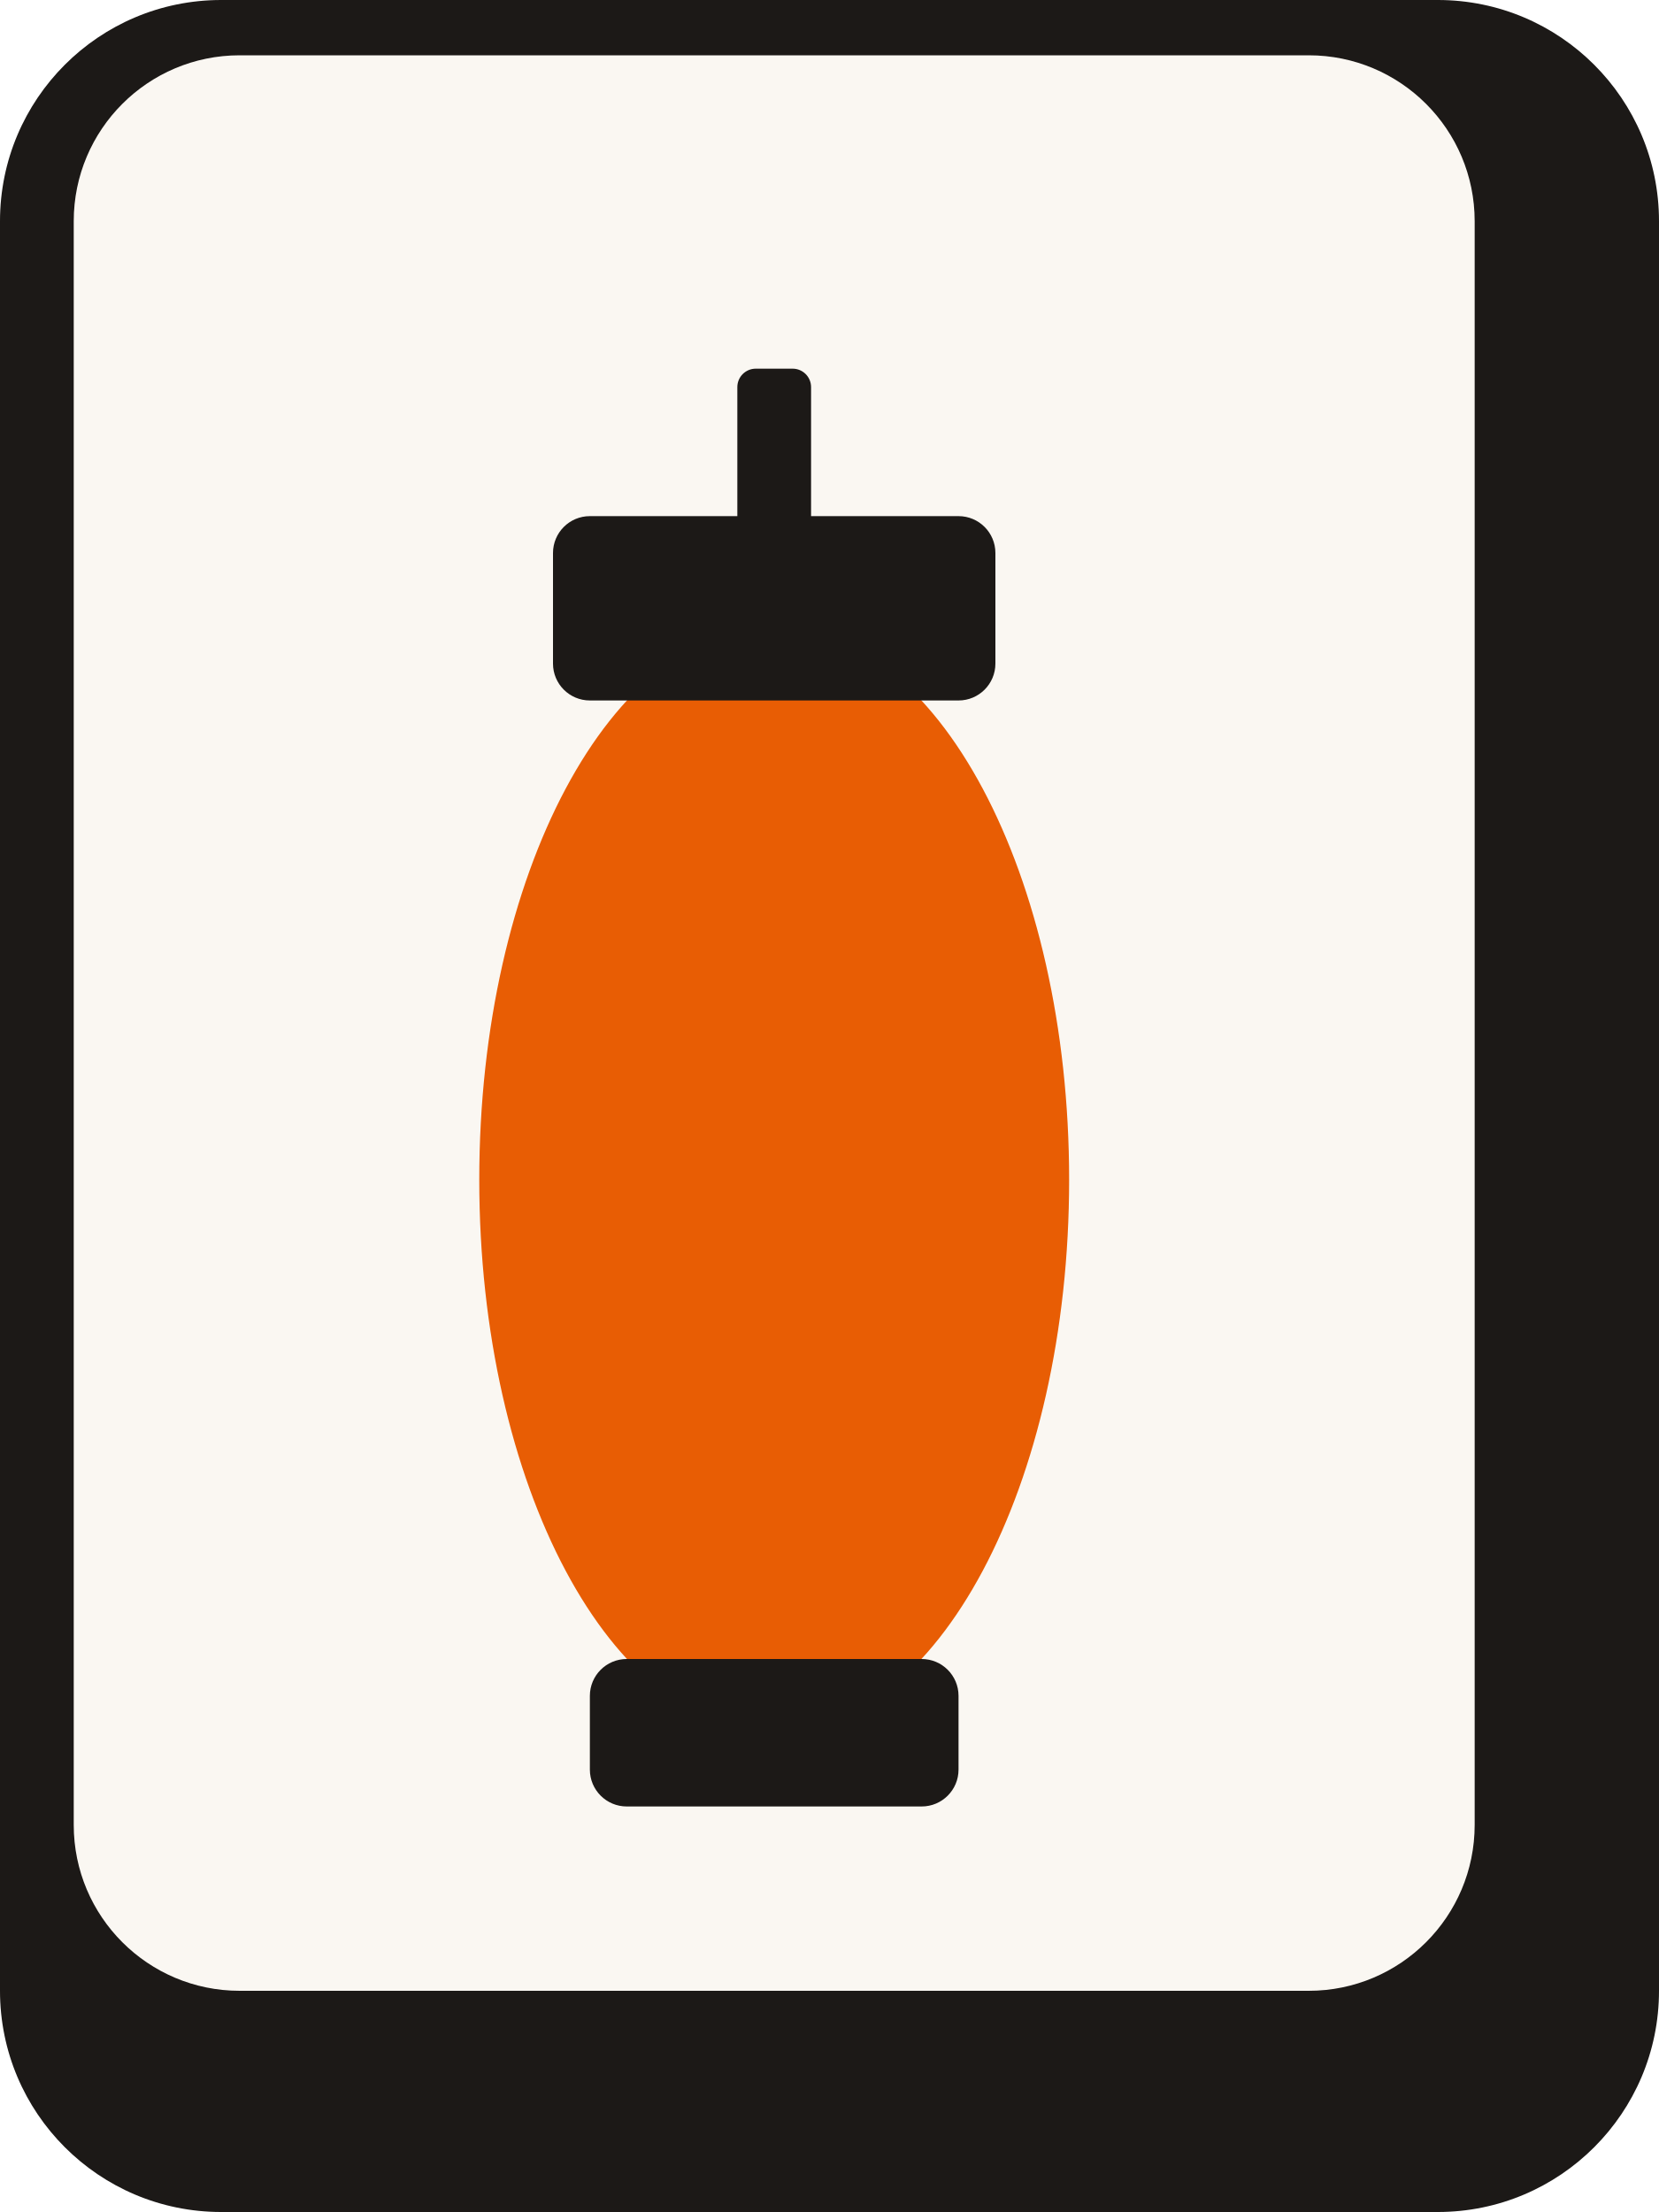
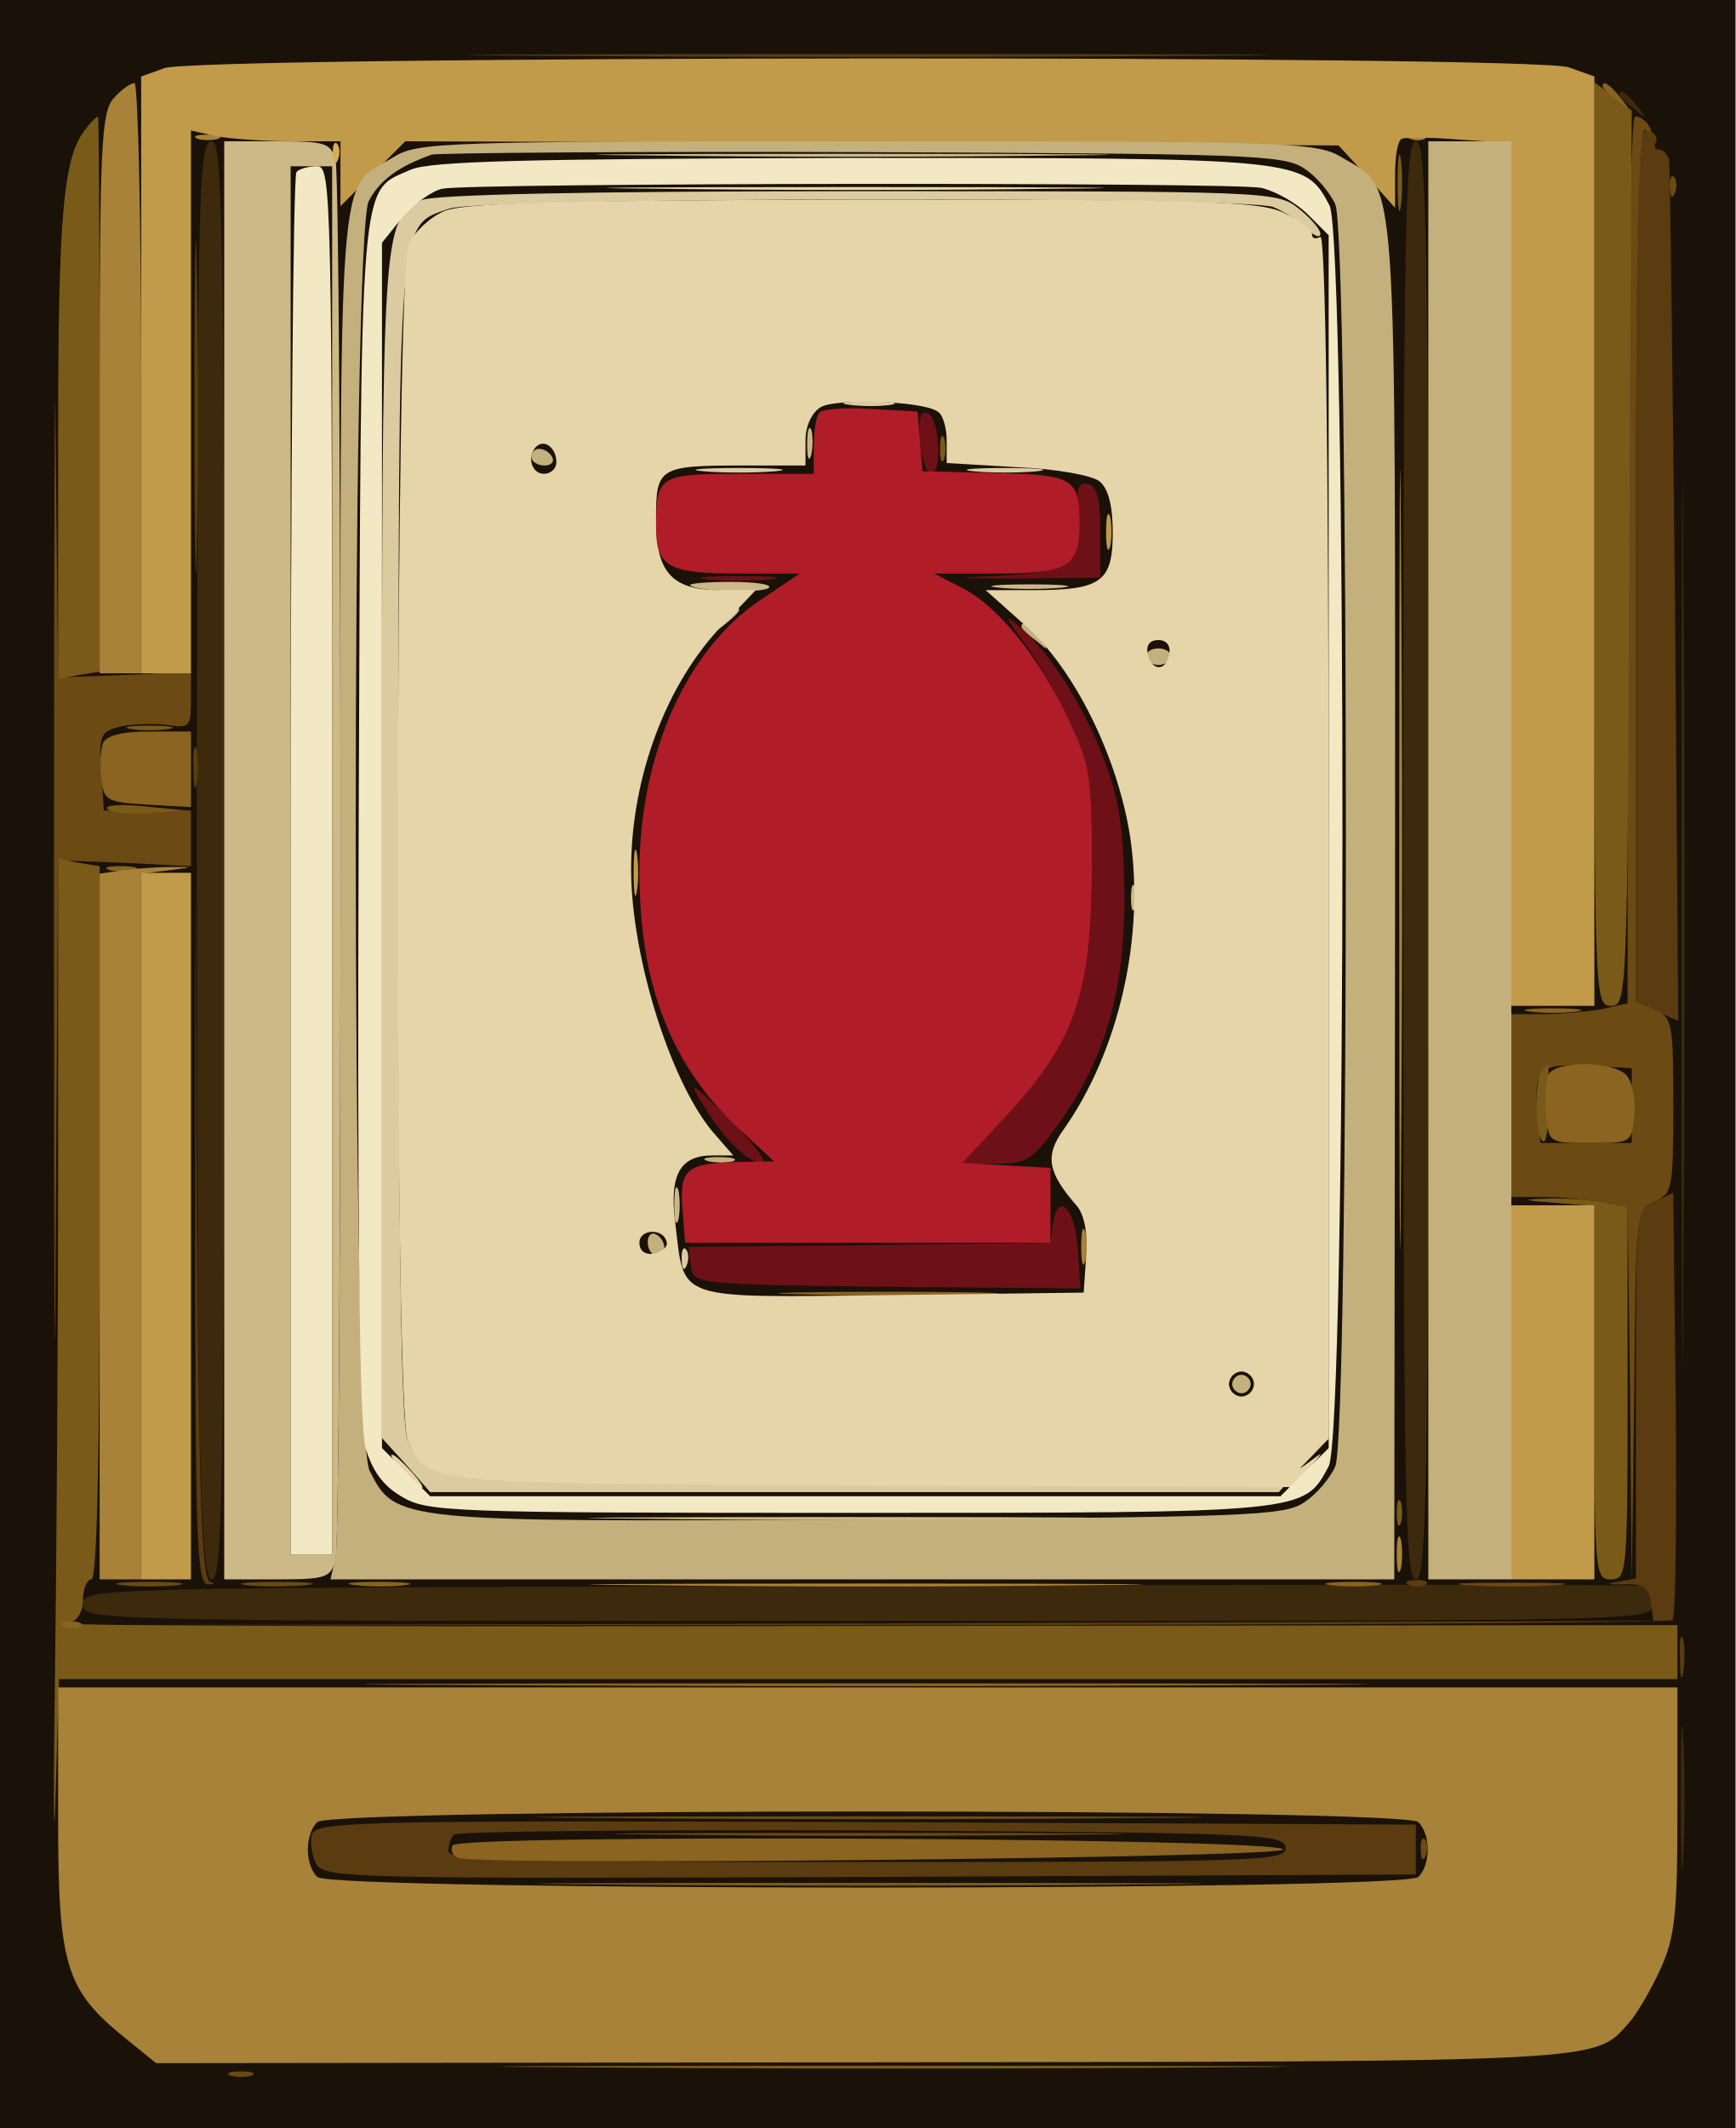
- <svg xmlns="http://www.w3.org/2000/svg" viewBox="0 0 90 120" width="90" height="120">
-   <rect width="90" height="120" rx="12" fill="#1C1917" />
-   <rect x="4" y="3" width="76" height="105" rx="9" fill="#FAF7F2" />
-   <ellipse cx="42" cy="64" rx="16" ry="30" fill="#E85D04" />
-   <rect x="30" y="28" width="24" height="10" rx="2" fill="#1C1917" />
-   <rect x="40" y="20" width="4" height="10" rx="1" fill="#1C1917" />
-   <rect x="32" y="90" width="20" height="8" rx="2" fill="#1C1917" />
+ <svg xmlns="http://www.w3.org/2000/svg" viewBox="0 0 124 152" width="124" height="152">
+   <rect x="0" y="0" width="124" height="152" fill="#1A1208" />
+   <g transform="translate(0 152) scale(0.05933014 -0.059375)">
+     <path fill="#3D2A0C" fill-rule="evenodd" d="M1950 2446 c0 -2 8 -10 18 -17 15 -13 16 -12 3 4 -13 16 -21 21 -21 13z M238 2070 c0 -176 -1 -372 -1 -435 0 -788 3 -975 18 -975 13 0 15 103 15 865 0 762 -2 865 -15 865 -13 0 -15 -43 -17 -320z M1690 1525 c0 -762 2 -865 15 -865 13 0 15 103 15 865 0 762 -2 865 -15 865 -13 0 -15 -103 -15 -865z M2025 1450 c0 -470 1 -663 2 -428 2 236 2 620 0 855 -1 236 -2 43 -2 -427z M1038 652 c-930 -2 -938 -2 -938 -22 0 -20 7 -20 945 -20 929 0 945 0 945 19 0 11 -3 21 -7 23 -5 2 -430 2 -945 0z M2024 395 c0 -77 2 -107 3 -67 2 40 2 103 0 140 -2 37 -3 4 -3 -73z" />
+   </g>
+   <g transform="translate(0 152) scale(0.05933014 -0.059375)">
+     <path fill="#5A3C10" fill-rule="evenodd" d="M658 2493 c217 -2 568 -2 780 0 213 1 36 2 -393 2 -429 0 -603 -1 -387 -2z M1970 1882 l0 -527 25 -12 26 -11 -4 511 c-3 282 -6 518 -7 525 -2 6 -7 12 -12 12 -5 0 -7 4 -4 9 3 5 -1 11 -9 15 -13 5 -15 -58 -15 -522z M234 2070 c0 -179 2 -252 3 -162 2 89 2 235 0 325 -1 89 -3 16 -3 -163z M233 1635 c0 -22 2 -30 4 -17 2 12 2 30 0 40 -3 9 -5 -1 -4 -23z M235 1085 c0 -375 2 -430 15 -431 8 0 10 1 3 3 -10 3 -13 103 -16 431 l-2 427 0 -430z M1993 1115 c-23 -10 -23 -11 -23 -232 l0 -222 -22 -4 c-15 -2 -12 -4 7 -3 24 1 31 -4 33 -21 l3 -23 -943 -3 -943 -2 952 0 c523 0 954 3 957 6 4 3 5 120 4 260 l-3 254 -22 -10z M1698 653 c7 -3 16 -2 19 1 4 3 -2 6 -13 5 -11 0 -14 -3 -6 -6z M2023 565 c0 -22 2 -30 4 -17 2 12 2 30 0 40 -3 9 -5 -1 -4 -23z M376 354 c-3 -8 -1 -24 4 -35 11 -19 27 -19 668 -17 l657 3 0 30 0 30 -661 3 c-595 2 -662 1 -668 -14z m1172 -16 c3 -17 -26 -18 -502 -18 -415 0 -506 2 -506 13 0 8 3 17 7 20 3 4 230 6 502 5 463 -3 496 -4 499 -20z" />
+   </g>
+   <g transform="translate(0 152) scale(0.05933014 -0.059375)">
+     <path fill="#6B4A14" fill-rule="evenodd" d="M1960 1886 l0 -533 -31 -7 c-17 -3 -49 -6 -70 -6 l-39 0 0 -110 0 -110 39 0 c21 0 52 -3 70 -6 l31 -6 3 -227 2 -226 3 225 c2 223 2 225 25 235 21 9 22 16 22 115 0 99 -1 106 -22 115 l-23 10 0 528 c0 397 3 526 12 521 7 -4 8 -3 4 4 -4 7 -11 12 -17 12 -5 0 -9 -207 -9 -534z m5 -656 l0 -45 -55 0 -55 0 -3 33 c-6 56 2 63 60 60 l53 -3 0 -45z M2011 2334 c0 -11 3 -14 6 -6 3 7 2 16 -1 19 -3 4 -6 -2 -5 -13z M65 1460 c0 -470 1 -648 2 -395 l3 460 80 -3 80 -4 0 34 0 33 -52 0 -53 0 -3 47 c-3 44 -1 48 23 54 14 3 39 4 55 2 28 -4 30 -3 30 29 l0 35 -80 -4 -80 -3 -3 285 c-1 157 -2 -100 -2 -570z M148 653 c17 -2 47 -2 65 0 17 2 3 4 -33 4 -36 0 -50 -2 -32 -4z M297 653 c18 -2 50 -2 70 0 21 2 7 4 -32 4 -38 0 -55 -2 -38 -4z M1768 653 c28 -2 76 -2 105 0 28 2 5 3 -53 3 -58 0 -81 -1 -52 -3z M723 373 c181 -2 473 -2 650 0 177 1 30 2 -328 2 -357 0 -502 -1 -322 -2z M798 353 c139 -2 364 -2 500 0 136 1 22 2 -253 2 -275 0 -386 -1 -247 -2z M1711 334 c0 -11 3 -14 6 -6 3 7 2 16 -1 19 -3 4 -6 -2 -5 -13z M278 63 c6 -2 18 -2 25 0 6 3 1 5 -13 5 -14 0 -19 -2 -12 -5z" />
+   </g>
+   <g transform="translate(0 152) scale(0.05933014 -0.059375)">
+     <path fill="#7A5A18" fill-rule="evenodd" d="M1920 1905 c0 -547 0 -555 20 -555 19 0 20 9 22 538 l3 539 -22 17 -23 17 0 -556z M105 2407 c-29 -33 -35 -101 -35 -379 l0 -285 25 5 25 4 0 334 c0 184 -1 334 -2 334 -2 -1 -8 -6 -13 -13z M1683 2340 c0 -30 2 -43 4 -27 2 15 2 39 0 55 -2 15 -4 2 -4 -28z M1132 2020 c0 -14 2 -19 5 -12 2 6 2 18 0 25 -3 6 -5 1 -5 -13z M158 1683 c12 -2 32 -2 45 0 12 2 2 4 -23 4 -25 0 -35 -2 -22 -4z M129 1587 c5 -5 28 -7 52 -5 l44 3 -52 5 c-29 3 -48 1 -44 -3z M70 1156 c0 -204 -2 -488 -4 -631 -2 -143 -1 -198 1 -122 l4 137 974 0 975 0 0 33 0 32 -977 -1 c-538 -1 -970 0 -960 3 10 3 17 14 17 29 0 13 5 24 10 24 7 0 10 150 10 429 l0 429 -25 4 -25 5 0 -371z M1857 1273 c-9 -9 -9 -81 1 -86 4 -3 7 17 7 44 0 27 0 49 -1 49 0 0 -4 -3 -7 -7z M1873 1113 l47 -4 0 -225 c0 -217 1 -224 20 -224 19 0 20 7 20 224 l0 224 -31 6 c-17 3 -48 5 -68 4 -30 -1 -28 -2 12 -5z M1682 740 c0 -14 2 -19 5 -12 2 6 2 18 0 25 -3 6 -5 1 -5 -13z M723 293 c181 -2 473 -2 650 0 177 1 30 2 -328 2 -357 0 -502 -1 -322 -2z M693 73 c214 -2 560 -2 770 0 210 1 36 2 -388 2 -424 0 -595 -1 -382 -2z" />
+   </g>
+   <g transform="translate(0 152) scale(0.05933014 -0.059375)">
+     <path fill="#8A6420" fill-rule="evenodd" d="M1930 2456 c0 -2 8 -10 18 -17 15 -13 16 -12 3 4 -13 16 -21 21 -21 13z M124 1666 c-3 -8 -4 -27 -2 -43 3 -26 6 -28 56 -31 l52 -3 0 45 0 46 -50 0 c-34 0 -52 -5 -56 -14z M133 1513 c9 -2 23 -2 30 0 6 3 -1 5 -18 5 -16 0 -22 -2 -12 -5z M1843 1343 c15 -2 39 -2 55 0 15 2 2 4 -28 4 -30 0 -43 -2 -27 -4z M1864 1266 c-3 -8 -4 -29 -2 -48 3 -33 4 -33 53 -33 49 0 50 0 53 33 2 18 -2 40 -9 48 -15 18 -88 19 -95 0z M963 1003 c59 -2 155 -2 215 0 59 1 10 3 -108 3 -118 0 -167 -2 -107 -3z M428 653 c18 -2 45 -2 60 0 15 2 0 4 -33 4 -33 0 -45 -2 -27 -4z M1603 653 c15 -2 39 -2 55 0 15 2 2 4 -28 4 -30 0 -43 -2 -27 -4z M78 603 c7 -3 16 -2 19 1 4 3 -2 6 -13 5 -11 0 -14 -3 -6 -6z M552 533 c267 -2 708 -2 980 0 271 1 52 2 -487 2 -539 0 -761 -1 -493 -2z M545 340 c-3 -6 0 -12 7 -15 26 -10 993 0 993 10 0 14 -991 19 -1000 5z" />
+   </g>
+   <g transform="translate(0 152) scale(0.05933014 -0.059375)">
+     <path fill="#A88238" fill-rule="evenodd" d="M137 2442 c-15 -17 -17 -56 -17 -355 l0 -337 25 0 25 0 0 355 c0 195 -4 355 -8 355 -5 0 -16 -8 -25 -18z M238 2393 c6 -2 18 -2 25 0 6 3 1 5 -13 5 -14 0 -19 -2 -12 -5z M1698 2393 c7 -3 16 -2 19 1 4 3 -2 6 -13 5 -11 0 -14 -3 -6 -6z M1685 1525 c0 -418 1 -588 2 -377 2 211 2 553 0 760 -1 207 -2 35 -2 -383z M148 1513 l-28 -4 0 -425 0 -424 25 0 25 0 0 424 0 425 33 4 c31 4 31 4 2 4 -16 0 -42 -2 -57 -4z M1302 1060 c0 -19 2 -27 5 -17 2 9 2 25 0 35 -3 9 -5 1 -5 -18z M1682 690 c0 -19 2 -27 5 -17 2 9 2 25 0 35 -3 9 -5 1 -5 -18z M772 653 c147 -2 390 -2 540 0 150 1 30 2 -267 2 -297 0 -420 -1 -273 -2z M70 373 c0 -178 9 -207 81 -265 l37 -30 852 1 c905 1 879 0 922 48 9 10 26 39 37 63 18 39 21 66 21 193 l0 147 -975 0 -975 0 0 -157z m1638 -5 c15 -15 15 -51 0 -66 -17 -17 -1309 -17 -1326 0 -15 15 -15 51 0 66 17 17 1309 17 1326 0z" />
+   </g>
+   <g transform="translate(0 152) scale(0.05933014 -0.059375)">
+     <path fill="#C19A4A" fill-rule="evenodd" d="M198 2478 l-28 -10 0 -359 0 -359 30 0 30 0 0 326 0 327 31 -7 c17 -3 58 -6 90 -6 l59 0 0 -39 0 -39 39 39 39 39 562 -2 562 -3 34 -37 34 -38 0 40 c0 21 3 41 8 43 4 2 35 2 70 -1 l62 -4 0 -519 0 -519 50 0 50 0 0 559 0 559 -31 11 c-42 15 -1652 14 -1691 -1z M1332 1920 c0 -19 2 -27 5 -17 2 9 2 25 0 35 -3 9 -5 1 -5 -18z M763 1510 c0 -25 2 -35 4 -22 2 12 2 32 0 45 -2 12 -4 2 -4 -23z M170 1085 l0 -425 30 0 30 0 0 425 0 425 -30 0 -30 0 0 -425z M1820 885 l0 -225 50 0 50 0 0 225 0 225 -50 0 -50 0 0 -225z" />
+   </g>
+   <g transform="translate(0 152) scale(0.05933014 -0.059375)">
+     <path fill="#C4B07C" fill-rule="evenodd" d="M474 2371 c-69 -42 -64 19 -64 -863 0 -438 -2 -808 -6 -822 l-6 -26 640 0 641 0 1 815 c0 901 4 855 -63 895 -31 19 -54 20 -572 20 -514 0 -542 -1 -571 -19z m1097 -14 c14 -9 31 -29 37 -43 17 -36 17 -1482 0 -1518 -6 -14 -23 -34 -37 -43 -24 -17 -68 -18 -534 -21 -560 -3 -561 -3 -592 59 -22 41 -22 1486 -1 1527 13 25 36 42 76 56 8 2 242 4 520 3 464 -2 507 -3 531 -20z M640 2010 c0 -5 7 -10 16 -10 8 0 12 5 9 10 -3 6 -10 10 -16 10 -5 0 -9 -4 -9 -10z M1230 1806 c0 -2 8 -10 18 -17 15 -13 16 -12 3 4 -13 16 -21 21 -21 13z M1380 1770 c0 -5 7 -10 15 -10 8 0 15 5 15 10 0 6 -7 10 -15 10 -8 0 -15 -4 -15 -10z M853 1163 c9 -2 23 -2 30 0 6 3 -1 5 -18 5 -16 0 -22 -2 -12 -5z M780 1066 c0 -9 5 -16 10 -16 6 0 10 4 10 9 0 6 -4 13 -10 16 -5 3 -10 -1 -10 -9z M1486 901 c-4 -5 -2 -12 3 -15 5 -4 12 -2 15 3 4 5 2 12 -3 15 -5 4 -12 2 -15 -3z M1720 1525 l0 -865 50 0 50 0 0 865 0 865 -50 0 -50 0 0 -865z" />
+   </g>
+   <g transform="translate(0 152) scale(0.05933014 -0.059375)">
+     <path fill="#CDB888" fill-rule="evenodd" d="M270 1525 l0 -865 64 0 c58 0 64 2 70 23 8 29 8 1655 0 1685 -6 20 -12 22 -70 22 l-64 0 0 -865z m130 0 l0 -835 -25 0 -25 0 0 835 0 835 25 0 25 0 0 -835z M778 2373 c139 -2 364 -2 500 0 136 1 22 2 -253 2 -275 0 -386 -1 -247 -2z M972 2025 c0 -16 2 -22 5 -12 2 9 2 23 0 30 -3 6 -5 -1 -5 -18z M831 1856 c8 -8 88 -10 95 -3 4 4 -17 7 -46 7 -29 0 -51 -2 -49 -4z M1203 1853 c20 -2 54 -2 75 0 20 2 3 4 -38 4 -41 0 -58 -2 -37 -4z M1362 1480 c0 -14 2 -19 5 -12 2 6 2 18 0 25 -3 6 -5 1 -5 -13z M812 1110 c0 -19 2 -27 5 -17 2 9 2 25 0 35 -3 9 -5 1 -5 -18z M768 733 c138 -2 366 -2 505 0 138 1 25 2 -253 2 -278 0 -391 -1 -252 -2z" />
+   </g>
+   <g transform="translate(0 152) scale(0.05933014 -0.059375)">
+     <path fill="#DCCAA0" fill-rule="evenodd" d="M507 2319 c-47 -28 -47 -21 -47 -778 l0 -711 29 -32 29 -33 511 0 511 0 27 30 28 29 -28 -24 -29 -25 -492 0 c-530 0 -531 0 -555 52 -8 17 -11 231 -11 719 0 765 -2 741 61 763 40 14 956 15 992 2 13 -5 31 -17 40 -26 10 -9 17 -12 17 -6 0 5 -12 19 -26 30 -26 21 -36 21 -533 21 -325 0 -512 -4 -524 -11z M1023 2073 c15 -2 37 -2 50 0 12 2 0 4 -28 4 -27 0 -38 -2 -22 -4z M848 1993 c23 -2 61 -2 85 0 23 2 4 4 -43 4 -47 0 -66 -2 -42 -4z M1173 1993 c20 -2 54 -2 75 0 20 2 3 4 -38 4 -41 0 -58 -2 -37 -4z M869 1813 c-13 -16 -12 -17 4 -4 9 7 17 15 17 17 0 8 -8 3 -21 -13z M821 1044 c0 -11 3 -14 6 -6 3 7 2 16 -1 19 -3 4 -6 -2 -5 -13z" />
+   </g>
+   <g transform="translate(0 152) scale(0.05933014 -0.059375)">
+     <path fill="#E6D5A8" fill-rule="evenodd" d="M788 2333 c133 -2 351 -2 485 0 133 1 24 2 -243 2 -267 0 -376 -1 -242 -2z M535 2306 c-17 -7 -36 -25 -43 -40 -16 -36 -18 -1403 -1 -1439 24 -53 15 -52 560 -54 l507 -2 18 22 c19 22 19 22 -1 7 -15 -11 -15 -9 2 7 l23 22 0 726 c0 469 -4 724 -10 720 -6 -3 -10 -2 -10 3 0 5 -15 17 -34 26 -30 14 -92 16 -508 16 -369 -1 -480 -4 -503 -14z m594 -241 c6 -3 11 -19 11 -34 l0 -28 84 -5 c49 -2 91 -10 100 -17 11 -9 16 -30 16 -62 0 -59 -14 -69 -96 -69 l-57 0 46 -41 c60 -52 113 -159 128 -256 18 -121 -14 -259 -81 -353 -22 -31 -18 -51 17 -91 9 -11 13 -33 11 -60 l-3 -44 -232 -3 c-265 -3 -248 -8 -260 88 -7 57 6 80 45 80 l25 0 -20 23 c-53 57 -103 214 -103 321 0 112 43 225 111 295 l39 41 -42 0 c-59 0 -78 21 -78 85 0 63 3 65 106 65 l74 0 0 30 c0 17 7 33 18 40 17 11 122 8 141 -5z m-459 -61 c0 -8 -7 -14 -15 -14 -15 0 -21 21 -9 33 10 9 24 -2 24 -19z m738 -231 c-4 -22 -22 -20 -26 1 -2 10 3 16 13 16 10 0 15 -7 13 -17z m-605 -708 c1 -5 -6 -11 -15 -13 -11 -2 -18 3 -18 13 0 17 30 18 33 0z m707 -170 c0 -8 -7 -15 -15 -15 -8 0 -15 7 -15 15 0 8 7 15 15 15 8 0 15 -7 15 -15z M485 790 c10 -11 20 -20 23 -20 3 0 -3 9 -13 20 -10 11 -20 20 -23 20 -3 0 3 -9 13 -20z" />
+   </g>
+   <g transform="translate(0 152) scale(0.05933014 -0.059375)">
+     <path fill="#F3E8C4" fill-rule="evenodd" d="M495 2356 c-63 -28 -60 8 -63 -779 -2 -490 1 -731 8 -758 8 -28 21 -46 43 -59 31 -19 54 -20 540 -20 552 0 547 0 577 56 22 40 22 1477 1 1517 -30 57 -34 57 -578 57 -394 -1 -504 -4 -528 -14z m1024 -22 c17 -4 42 -18 56 -32 l25 -25 0 -729 0 -730 -29 -29 -29 -29 -512 0 -512 0 -29 29 -29 29 0 725 0 725 25 31 c14 16 36 32 48 34 35 7 951 8 986 1z M357 2353 c-4 -3 -7 -379 -7 -835 l0 -828 25 0 25 0 0 835 c0 803 -1 835 -18 835 -10 0 -22 -3 -25 -7z" />
+   </g>
+   <g transform="translate(0 152) scale(0.05933014 -0.059375)">
+     <path fill="#D4B05C" fill-rule="evenodd" d="M401 2374 c0 -11 3 -14 6 -6 3 7 2 16 -1 19 -3 4 -6 -2 -5 -13z" />
+   </g>
+   <g transform="translate(0 152) scale(0.05933014 -0.059375)">
+     <path fill="#6E1018" fill-rule="evenodd" d="M1108 2029 c2 -22 8 -39 13 -39 14 0 11 67 -4 73 -9 3 -11 -6 -9 -34z M1298 1937 c5 -57 -7 -65 -98 -70 -55 -2 -48 -3 25 -3 l100 1 0 55 c0 41 -4 55 -15 58 -12 2 -14 -6 -12 -41z M853 1863 c20 -2 54 -2 75 0 20 2 3 4 -38 4 -41 0 -58 -2 -37 -4z M1233 1787 c16 -20 40 -63 55 -95 25 -52 27 -67 27 -177 -1 -150 -20 -207 -102 -295 l-55 -60 41 0 c37 0 44 4 75 47 57 79 81 162 80 278 -1 79 -6 113 -24 160 -25 66 -65 129 -101 160 -21 18 -20 15 4 -18z M846 1232 c24 -41 59 -75 73 -71 5 2 -14 26 -42 54 -45 44 -49 46 -31 17z M1268 1088 l-3 -23 -218 -3 -218 -2 3 -23 c3 -22 4 -22 236 -25 l233 -2 -3 47 c-3 49 -24 71 -30 31z" />
+   </g>
+   <g transform="translate(0 152) scale(0.05933014 -0.059375)">
+     <path fill="#B01C28" fill-rule="evenodd" d="M987 2064 c-4 -4 -7 -22 -7 -41 l0 -33 -89 0 c-97 0 -101 -2 -101 -64 0 -48 15 -56 99 -56 l74 0 -46 -31 c-90 -59 -147 -187 -147 -328 0 -137 39 -235 123 -312 l39 -36 -48 -1 c-58 -2 -66 -9 -62 -58 l3 -39 220 0 220 0 0 45 0 45 -53 3 -53 3 55 59 c81 88 100 145 101 295 0 111 -2 125 -28 179 -35 75 -86 138 -129 159 l-33 17 75 0 c86 0 100 8 100 59 0 56 -7 60 -102 62 l-87 2 -3 36 -3 36 -55 3 c-31 2 -59 0 -63 -4z" />
+   </g>
</svg>
